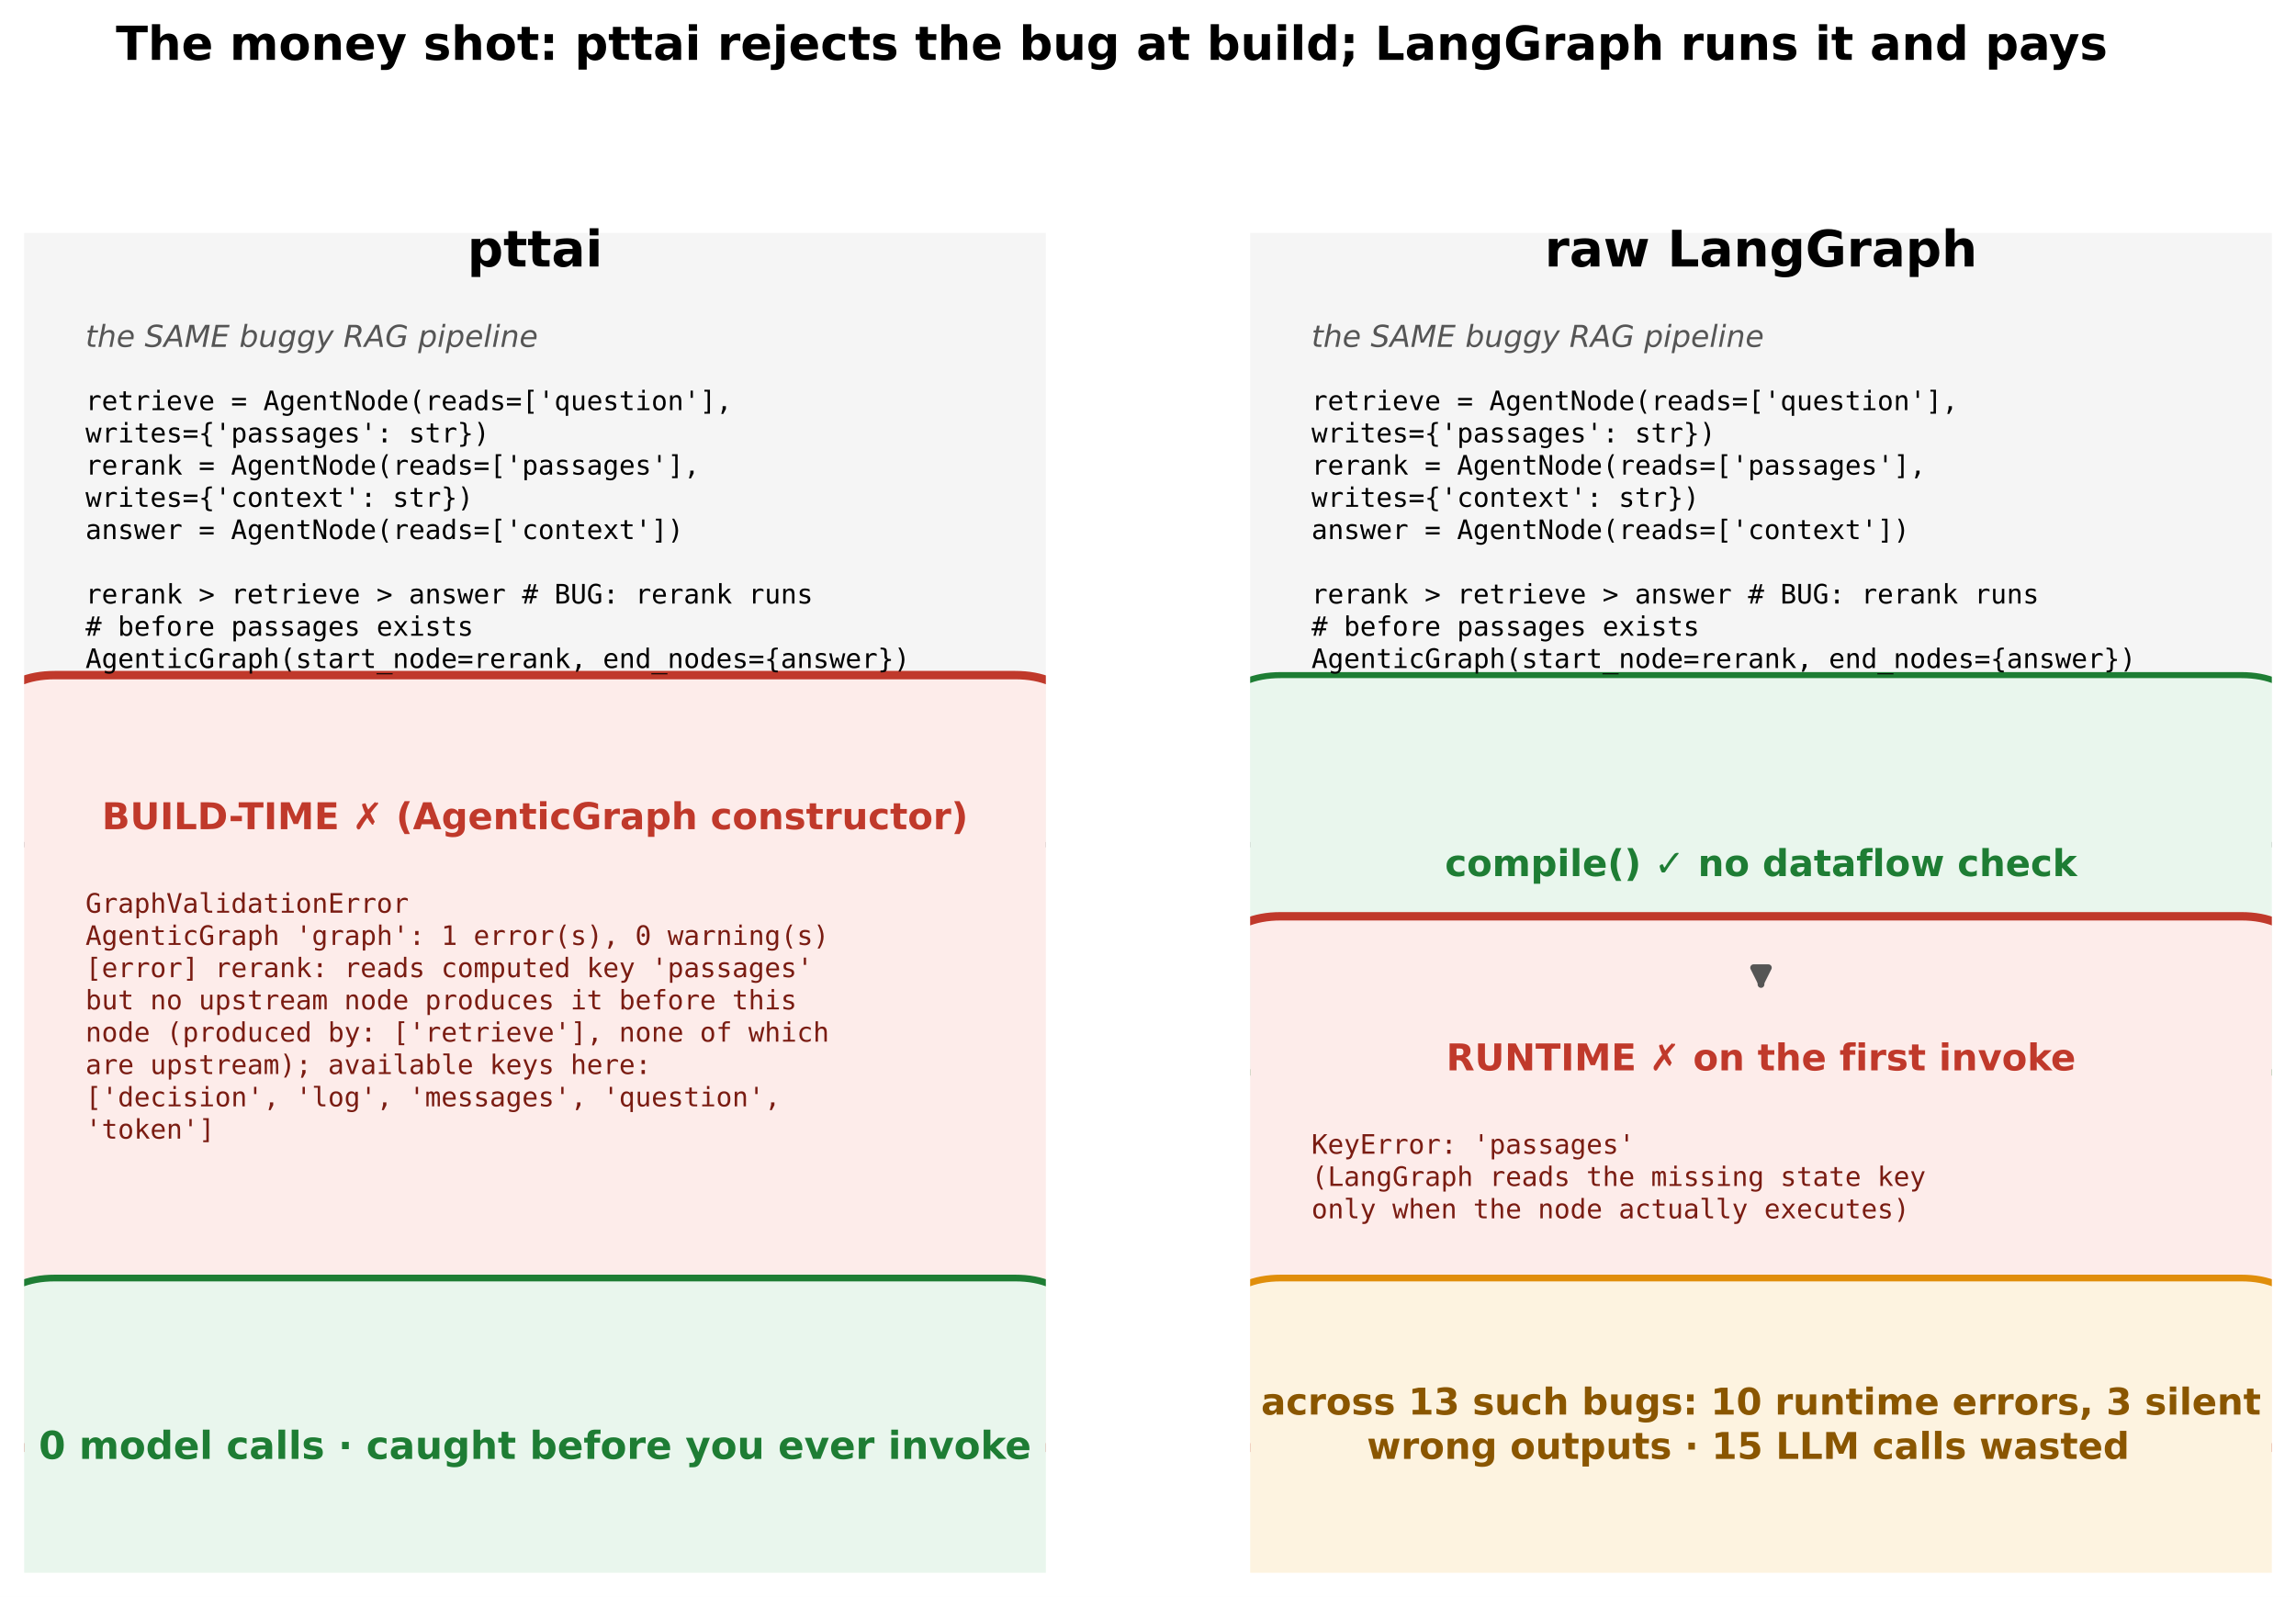
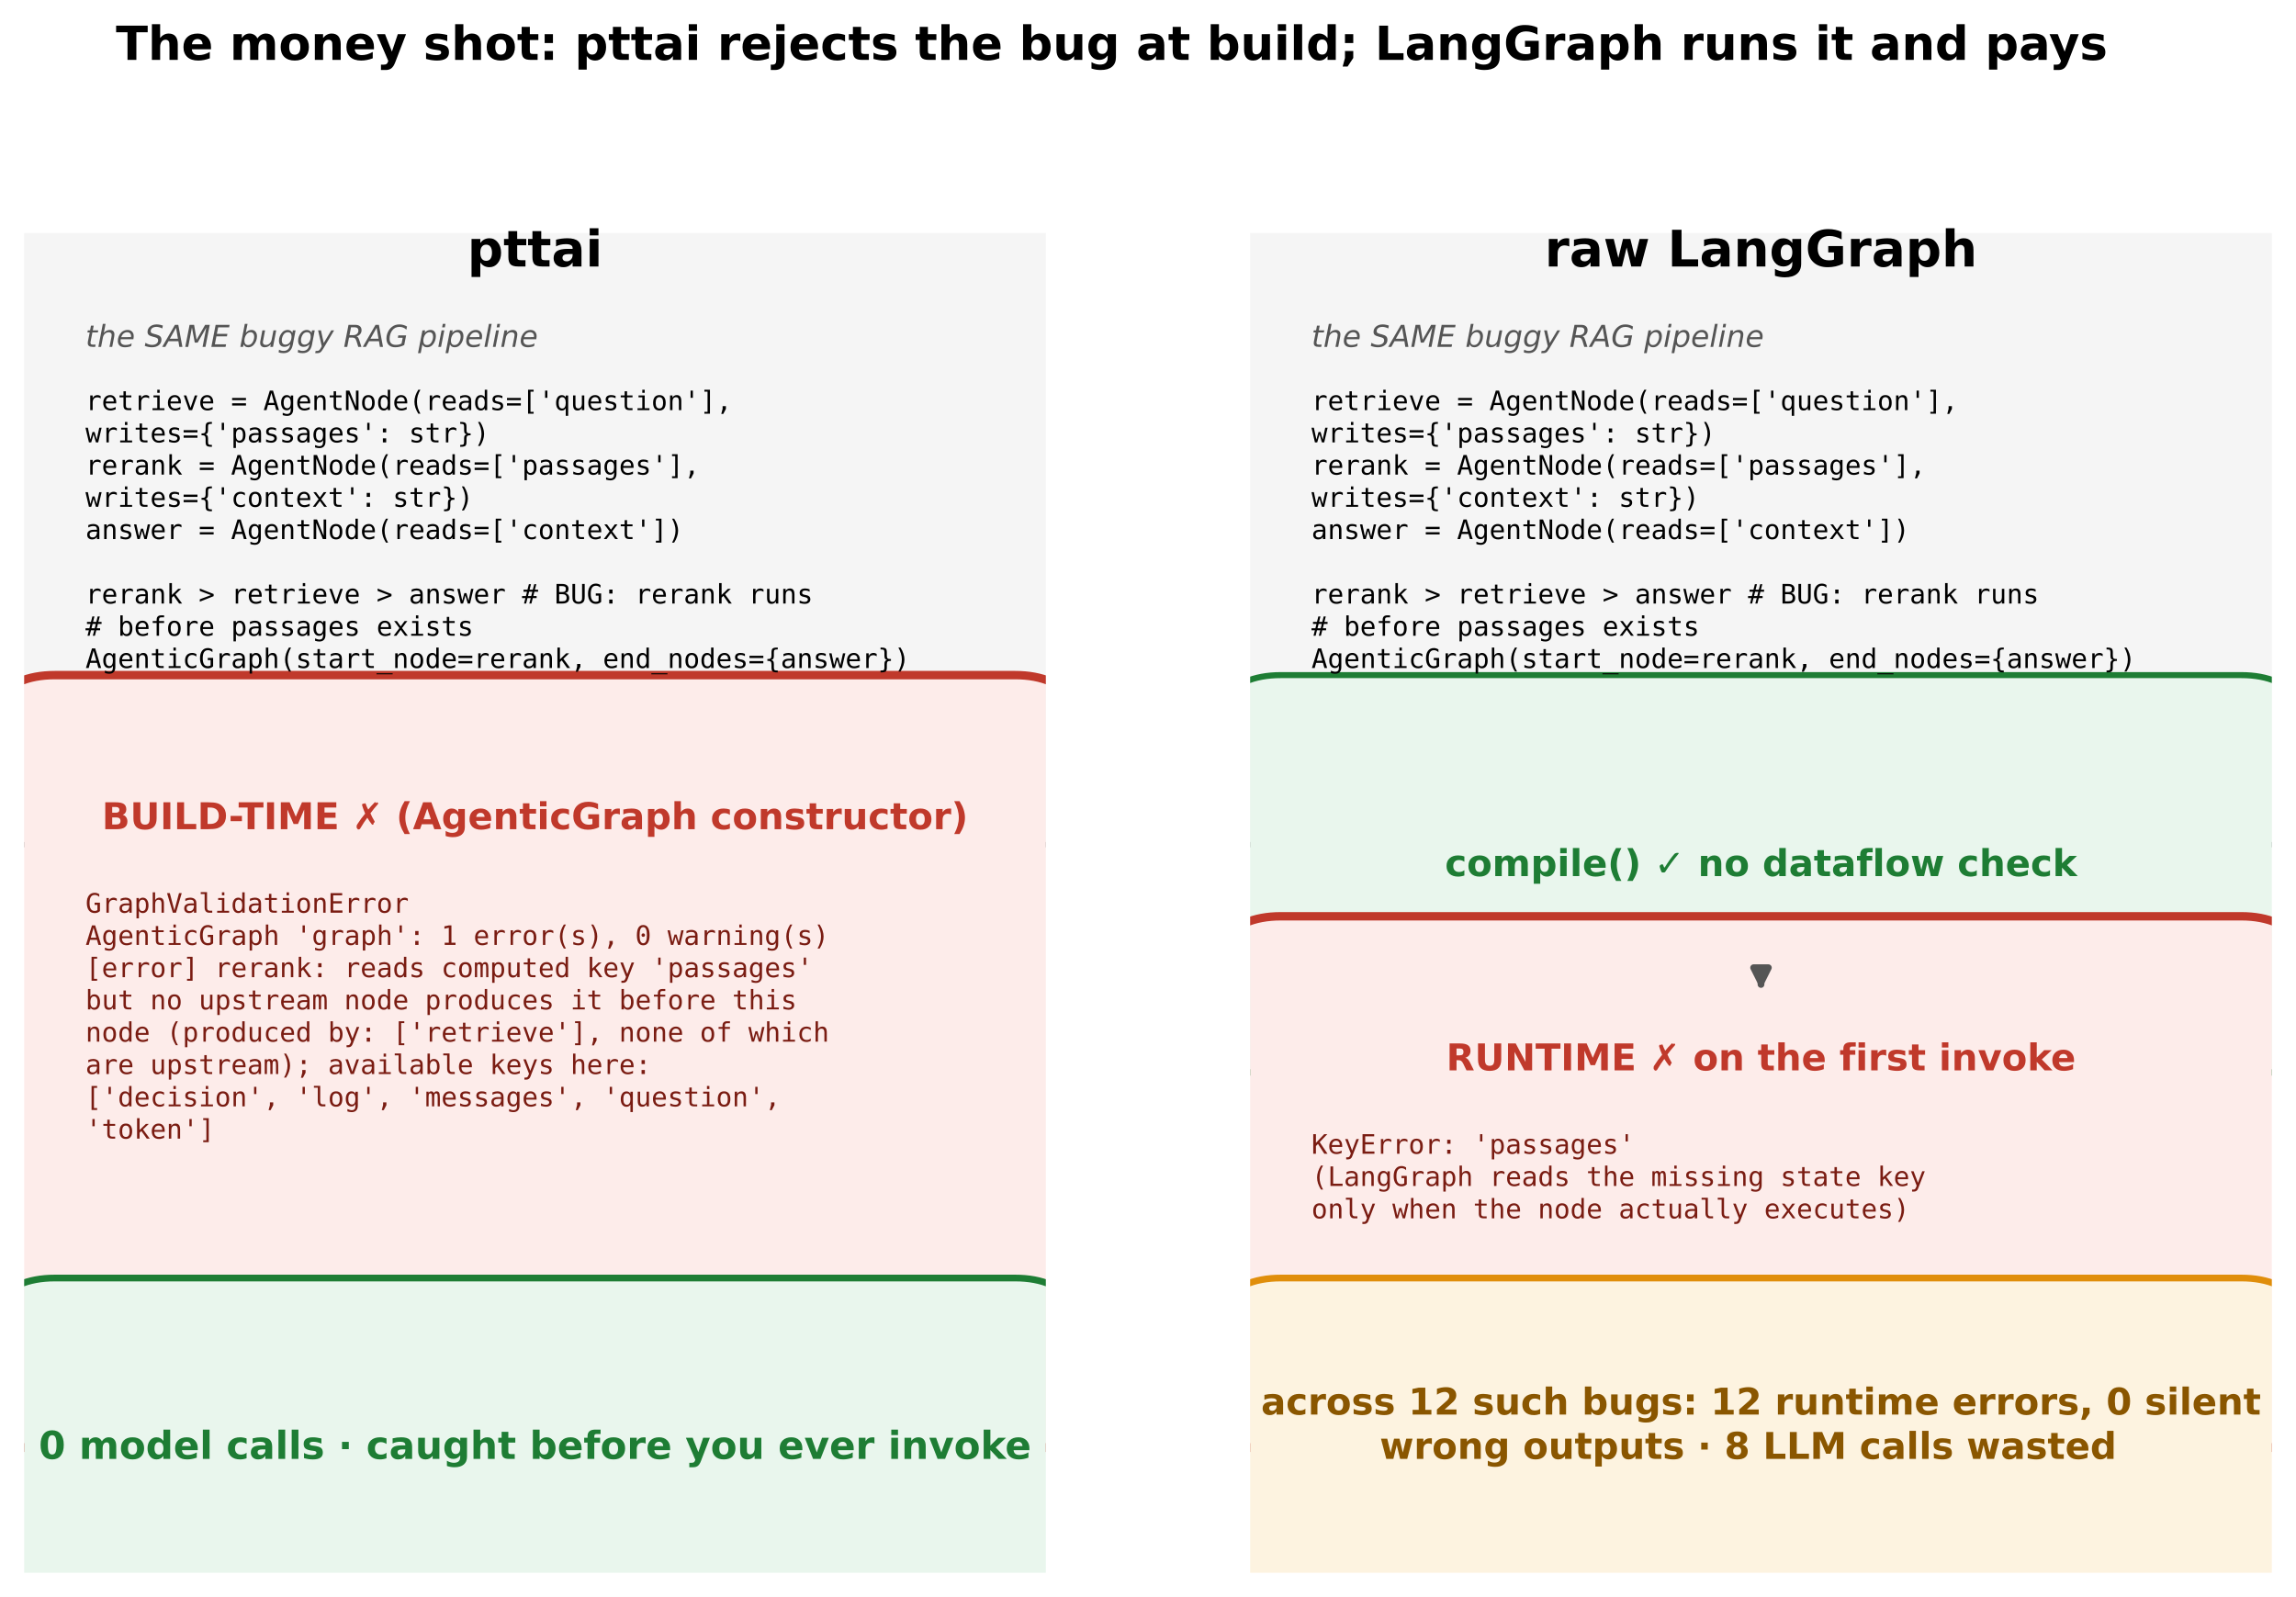
<svg xmlns="http://www.w3.org/2000/svg" width="684pt" height="475.776pt" viewBox="0 0 684 475.776" version="1.1">
  <defs>
    <style type="text/css">*{stroke-linejoin: round; stroke-linecap: butt}</style>
  </defs>
  <g id="figure_1">
    <g id="patch_1">
      <path d="M 0 475.776  L 684 475.776  L 684 0  L 0 0  z " style="fill: #ffffff" />
    </g>
    <g id="axes_1">
      <g id="patch_2">
-         <path d="M 16.331 253.025  L 302.433 253.025  Q 326.782 253.025 326.782 221.092  L 326.782 93.358  Q 326.782 61.425 302.433 61.425  L 16.331 61.425  Q -8.018 61.425 -8.018 93.358  L -8.018 221.092  Q -8.018 253.025 16.331 253.025  z " clip-path="url(#pe9015f2020)" style="fill: #f5f5f5; stroke: #888888; stroke-width: 1.5; stroke-linejoin: miter" />
+         <path d="M 16.331 253.025  L 302.433 253.025  Q 326.782 253.025 326.782 221.092  L 326.782 93.358  Q 326.782 61.425 302.433 61.425  L 16.331 61.425  Q -8.018 61.425 -8.018 93.358  L -8.018 221.092  Q -8.018 253.025 16.331 253.025  z " clip-path="url(#p8b64f43c30)" style="fill: #f5f5f5; stroke: #888888; stroke-width: 1.5; stroke-linejoin: miter" />
      </g>
      <g id="patch_3">
-         <path d="M 16.331 432.651  L 302.433 432.651  Q 326.782 432.651 326.782 400.717  L 326.782 233.067  Q 326.782 201.133 302.433 201.133  L 16.331 201.133  Q -8.018 201.133 -8.018 233.067  L -8.018 400.717  Q -8.018 432.651 16.331 432.651  z " clip-path="url(#pe9015f2020)" style="fill: #fdecea; stroke: #c0392b; stroke-width: 2.5; stroke-linejoin: miter" />
+         <path d="M 16.331 432.651  L 302.433 432.651  Q 326.782 432.651 326.782 400.717  L 326.782 233.067  Q 326.782 201.133 302.433 201.133  L 16.331 201.133  Q -8.018 201.133 -8.018 233.067  L -8.018 400.717  Q -8.018 432.651 16.331 432.651  z " clip-path="url(#p8b64f43c30)" style="fill: #fdecea; stroke: #c0392b; stroke-width: 2.5; stroke-linejoin: miter" />
      </g>
      <g id="patch_4">
-         <path d="M 16.331 488.534  L 302.433 488.534  Q 326.782 488.534 326.782 456.601  L 326.782 412.692  Q 326.782 380.759 302.433 380.759  L 16.331 380.759  Q -8.018 380.759 -8.018 412.692  L -8.018 456.601  Q -8.018 488.534 16.331 488.534  z " clip-path="url(#pe9015f2020)" style="fill: #e9f6ed; stroke: #1e7d34; stroke-width: 2; stroke-linejoin: miter" />
+         <path d="M 16.331 488.534  L 302.433 488.534  Q 326.782 488.534 326.782 456.601  L 326.782 412.692  Q 326.782 380.759 302.433 380.759  L 16.331 380.759  Q -8.018 380.759 -8.018 412.692  L -8.018 456.601  Q -8.018 488.534 16.331 488.534  z " clip-path="url(#p8b64f43c30)" style="fill: #e9f6ed; stroke: #1e7d34; stroke-width: 2; stroke-linejoin: miter" />
      </g>
      <g id="text_1">
        <text style="font-weight: 700; font-size: 15px; font-family: 'DejaVu Sans', 'Bitstream Vera Sans', 'Computer Modern Sans Serif', 'Lucida Grande', 'Verdana', 'Geneva', 'Lucid', 'Arial', 'Helvetica', 'Avant Garde', sans-serif; text-anchor: middle" x="159.382" y="79.387" transform="rotate(-0 159.3818 79.3872)">pttai</text>
      </g>
      <g id="text_2">
        <text style="font-style: italic; font-size: 9px; font-family: 'DejaVu Sans', 'Bitstream Vera Sans', 'Computer Modern Sans Serif', 'Lucida Grande', 'Verdana', 'Geneva', 'Lucid', 'Arial', 'Helvetica', 'Avant Garde', sans-serif; text-anchor: start; fill: #555555" x="25.462" y="103.337" transform="rotate(-0 25.46182 103.3373)">the SAME buggy RAG pipeline</text>
      </g>
      <g id="text_3">
        <text style="font-size: 8px; font-family: 'DejaVu Sans Mono', 'Bitstream Vera Sans Mono', 'Computer Modern Typewriter', 'Andale Mono', 'Nimbus Mono L', 'Courier New', 'Courier', 'Fixed', 'Terminal', monospace" transform="translate(25.46182 122.1919)">retrieve = AgentNode(reads=['question'],</text>
        <text style="font-size: 8px; font-family: 'DejaVu Sans Mono', 'Bitstream Vera Sans Mono', 'Computer Modern Typewriter', 'Andale Mono', 'Nimbus Mono L', 'Courier New', 'Courier', 'Fixed', 'Terminal', monospace" transform="translate(25.46182 131.794)">                     writes={'passages': str})</text>
        <text style="font-size: 8px; font-family: 'DejaVu Sans Mono', 'Bitstream Vera Sans Mono', 'Computer Modern Typewriter', 'Andale Mono', 'Nimbus Mono L', 'Courier New', 'Courier', 'Fixed', 'Terminal', monospace" transform="translate(25.46182 141.3962)">rerank   = AgentNode(reads=['passages'],</text>
        <text style="font-size: 8px; font-family: 'DejaVu Sans Mono', 'Bitstream Vera Sans Mono', 'Computer Modern Typewriter', 'Andale Mono', 'Nimbus Mono L', 'Courier New', 'Courier', 'Fixed', 'Terminal', monospace" transform="translate(25.46182 150.9984)">                     writes={'context': str})</text>
        <text style="font-size: 8px; font-family: 'DejaVu Sans Mono', 'Bitstream Vera Sans Mono', 'Computer Modern Typewriter', 'Andale Mono', 'Nimbus Mono L', 'Courier New', 'Courier', 'Fixed', 'Terminal', monospace" transform="translate(25.46182 160.6006)">answer   = AgentNode(reads=['context'])</text>
        <text style="font-size: 8px; font-family: 'DejaVu Sans Mono', 'Bitstream Vera Sans Mono', 'Computer Modern Typewriter', 'Andale Mono', 'Nimbus Mono L', 'Courier New', 'Courier', 'Fixed', 'Terminal', monospace" transform="translate(25.46182 170.2022)" />
        <text style="font-size: 8px; font-family: 'DejaVu Sans Mono', 'Bitstream Vera Sans Mono', 'Computer Modern Typewriter', 'Andale Mono', 'Nimbus Mono L', 'Courier New', 'Courier', 'Fixed', 'Terminal', monospace" transform="translate(25.46182 179.8044)">rerank &gt; retrieve &gt; answer   # BUG: rerank runs</text>
        <text style="font-size: 8px; font-family: 'DejaVu Sans Mono', 'Bitstream Vera Sans Mono', 'Computer Modern Typewriter', 'Andale Mono', 'Nimbus Mono L', 'Courier New', 'Courier', 'Fixed', 'Terminal', monospace" transform="translate(25.46182 189.4065)">                             # before passages exists</text>
        <text style="font-size: 8px; font-family: 'DejaVu Sans Mono', 'Bitstream Vera Sans Mono', 'Computer Modern Typewriter', 'Andale Mono', 'Nimbus Mono L', 'Courier New', 'Courier', 'Fixed', 'Terminal', monospace" transform="translate(25.46182 199.0087)">AgenticGraph(start_node=rerank, end_nodes={answer})</text>
      </g>
      <g id="text_4">
        <text style="font-weight: 700; font-size: 11px; font-family: 'DejaVu Sans', 'Bitstream Vera Sans', 'Computer Modern Sans Serif', 'Lucida Grande', 'Verdana', 'Geneva', 'Lucid', 'Arial', 'Helvetica', 'Avant Garde', sans-serif; text-anchor: middle; fill: #c0392b" x="159.382" y="247.038" transform="rotate(-0 159.3818 247.0378)">BUILD-TIME  ✗  (AgenticGraph constructor)</text>
      </g>
      <g id="text_5">
        <text style="font-size: 8px; font-family: 'DejaVu Sans Mono', 'Bitstream Vera Sans Mono', 'Computer Modern Typewriter', 'Andale Mono', 'Nimbus Mono L', 'Courier New', 'Courier', 'Fixed', 'Terminal', monospace; fill: #7a1c12" transform="translate(25.46182 271.9224)">GraphValidationError</text>
        <text style="font-size: 8px; font-family: 'DejaVu Sans Mono', 'Bitstream Vera Sans Mono', 'Computer Modern Typewriter', 'Andale Mono', 'Nimbus Mono L', 'Courier New', 'Courier', 'Fixed', 'Terminal', monospace; fill: #7a1c12" transform="translate(25.46182 281.5245)">AgenticGraph 'graph': 1 error(s), 0 warning(s)</text>
        <text style="font-size: 8px; font-family: 'DejaVu Sans Mono', 'Bitstream Vera Sans Mono', 'Computer Modern Typewriter', 'Andale Mono', 'Nimbus Mono L', 'Courier New', 'Courier', 'Fixed', 'Terminal', monospace; fill: #7a1c12" transform="translate(25.46182 291.1267)">  [error] rerank: reads computed key 'passages'</text>
        <text style="font-size: 8px; font-family: 'DejaVu Sans Mono', 'Bitstream Vera Sans Mono', 'Computer Modern Typewriter', 'Andale Mono', 'Nimbus Mono L', 'Courier New', 'Courier', 'Fixed', 'Terminal', monospace; fill: #7a1c12" transform="translate(25.46182 300.7289)">  but no upstream node produces it before this</text>
        <text style="font-size: 8px; font-family: 'DejaVu Sans Mono', 'Bitstream Vera Sans Mono', 'Computer Modern Typewriter', 'Andale Mono', 'Nimbus Mono L', 'Courier New', 'Courier', 'Fixed', 'Terminal', monospace; fill: #7a1c12" transform="translate(25.46182 310.3311)">  node (produced by: ['retrieve'], none of which</text>
        <text style="font-size: 8px; font-family: 'DejaVu Sans Mono', 'Bitstream Vera Sans Mono', 'Computer Modern Typewriter', 'Andale Mono', 'Nimbus Mono L', 'Courier New', 'Courier', 'Fixed', 'Terminal', monospace; fill: #7a1c12" transform="translate(25.46182 319.9758)">  are upstream); available keys here:</text>
        <text style="font-size: 8px; font-family: 'DejaVu Sans Mono', 'Bitstream Vera Sans Mono', 'Computer Modern Typewriter', 'Andale Mono', 'Nimbus Mono L', 'Courier New', 'Courier', 'Fixed', 'Terminal', monospace; fill: #7a1c12" transform="translate(25.46182 329.6205)">  ['decision', 'log', 'messages', 'question',</text>
        <text style="font-size: 8px; font-family: 'DejaVu Sans Mono', 'Bitstream Vera Sans Mono', 'Computer Modern Typewriter', 'Andale Mono', 'Nimbus Mono L', 'Courier New', 'Courier', 'Fixed', 'Terminal', monospace; fill: #7a1c12" transform="translate(25.46182 339.2227)">  'token']</text>
      </g>
      <g id="text_6">
        <text style="font-weight: 700; font-size: 11.5px; font-family: 'DejaVu Sans', 'Bitstream Vera Sans', 'Computer Modern Sans Serif', 'Lucida Grande', 'Verdana', 'Geneva', 'Lucid', 'Arial', 'Helvetica', 'Avant Garde', sans-serif; text-anchor: middle; fill: #1e7d34" x="159.382" y="434.647" transform="rotate(-0 159.3818 434.6467)">0 model calls  ·  caught before you ever invoke</text>
      </g>
    </g>
    <g id="axes_2">
      <g id="patch_5">
-         <path d="M 381.567 253.025  L 667.669 253.025  Q 692.018 253.025 692.018 221.092  L 692.018 93.358  Q 692.018 61.425 667.669 61.425  L 381.567 61.425  Q 357.218 61.425 357.218 93.358  L 357.218 221.092  Q 357.218 253.025 381.567 253.025  z " clip-path="url(#p8cc0e6451b)" style="fill: #f5f5f5; stroke: #888888; stroke-width: 1.5; stroke-linejoin: miter" />
+         <path d="M 381.567 253.025  L 667.669 253.025  Q 692.018 253.025 692.018 221.092  L 692.018 93.358  Q 692.018 61.425 667.669 61.425  L 381.567 61.425  Q 357.218 61.425 357.218 93.358  L 357.218 221.092  Q 357.218 253.025 381.567 253.025  z " clip-path="url(#p93f50db7b7)" style="fill: #f5f5f5; stroke: #888888; stroke-width: 1.5; stroke-linejoin: miter" />
      </g>
      <g id="patch_6">
-         <path d="M 381.567 320.884  L 667.669 320.884  Q 692.018 320.884 692.018 288.95  L 692.018 233.067  Q 692.018 201.133 667.669 201.133  L 381.567 201.133  Q 357.218 201.133 357.218 233.067  L 357.218 288.95  Q 357.218 320.884 381.567 320.884  z " clip-path="url(#p8cc0e6451b)" style="fill: #e9f6ed; stroke: #1e7d34; stroke-width: 1.8; stroke-linejoin: miter" />
+         <path d="M 381.567 320.884  L 667.669 320.884  Q 692.018 320.884 692.018 288.95  L 692.018 233.067  Q 692.018 201.133 667.669 201.133  L 381.567 201.133  Q 357.218 201.133 357.218 233.067  L 357.218 288.95  Q 357.218 320.884 381.567 320.884  z " clip-path="url(#p93f50db7b7)" style="fill: #e9f6ed; stroke: #1e7d34; stroke-width: 1.8; stroke-linejoin: miter" />
      </g>
      <g id="patch_7">
-         <path d="M 381.567 432.651  L 667.669 432.651  Q 692.018 432.651 692.018 400.717  L 692.018 304.917  Q 692.018 272.984 667.669 272.984  L 381.567 272.984  Q 357.218 272.984 357.218 304.917  L 357.218 400.717  Q 357.218 432.651 381.567 432.651  z " clip-path="url(#p8cc0e6451b)" style="fill: #fdecea; stroke: #c0392b; stroke-width: 2.5; stroke-linejoin: miter" />
+         <path d="M 381.567 432.651  L 667.669 432.651  Q 692.018 432.651 692.018 400.717  L 692.018 304.917  Q 692.018 272.984 667.669 272.984  L 381.567 272.984  Q 357.218 272.984 357.218 304.917  L 357.218 400.717  Q 357.218 432.651 381.567 432.651  z " clip-path="url(#p93f50db7b7)" style="fill: #fdecea; stroke: #c0392b; stroke-width: 2.5; stroke-linejoin: miter" />
      </g>
      <g id="patch_8">
-         <path d="M 381.567 488.534  L 667.669 488.534  Q 692.018 488.534 692.018 456.601  L 692.018 412.692  Q 692.018 380.759 667.669 380.759  L 381.567 380.759  Q 357.218 380.759 357.218 412.692  L 357.218 456.601  Q 357.218 488.534 381.567 488.534  z " clip-path="url(#p8cc0e6451b)" style="fill: #fdf3e0; stroke: #e08e0b; stroke-width: 2; stroke-linejoin: miter" />
+         <path d="M 381.567 488.534  L 667.669 488.534  Q 692.018 488.534 692.018 456.601  L 692.018 412.692  Q 692.018 380.759 667.669 380.759  L 381.567 380.759  Q 357.218 380.759 357.218 412.692  L 357.218 456.601  Q 357.218 488.534 381.567 488.534  z " clip-path="url(#p93f50db7b7)" style="fill: #fdf3e0; stroke: #e08e0b; stroke-width: 2; stroke-linejoin: miter" />
      </g>
      <g id="text_7">
        <text style="font-weight: 700; font-size: 15px; font-family: 'DejaVu Sans', 'Bitstream Vera Sans', 'Computer Modern Sans Serif', 'Lucida Grande', 'Verdana', 'Geneva', 'Lucid', 'Arial', 'Helvetica', 'Avant Garde', sans-serif; text-anchor: middle" x="524.618" y="79.387" transform="rotate(-0 524.6182 79.3872)">raw LangGraph</text>
      </g>
      <g id="text_8">
        <text style="font-style: italic; font-size: 9px; font-family: 'DejaVu Sans', 'Bitstream Vera Sans', 'Computer Modern Sans Serif', 'Lucida Grande', 'Verdana', 'Geneva', 'Lucid', 'Arial', 'Helvetica', 'Avant Garde', sans-serif; text-anchor: start; fill: #555555" x="390.698" y="103.337" transform="rotate(-0 390.6982 103.3373)">the SAME buggy RAG pipeline</text>
      </g>
      <g id="text_9">
        <text style="font-size: 8px; font-family: 'DejaVu Sans Mono', 'Bitstream Vera Sans Mono', 'Computer Modern Typewriter', 'Andale Mono', 'Nimbus Mono L', 'Courier New', 'Courier', 'Fixed', 'Terminal', monospace" transform="translate(390.6982 122.1919)">retrieve = AgentNode(reads=['question'],</text>
        <text style="font-size: 8px; font-family: 'DejaVu Sans Mono', 'Bitstream Vera Sans Mono', 'Computer Modern Typewriter', 'Andale Mono', 'Nimbus Mono L', 'Courier New', 'Courier', 'Fixed', 'Terminal', monospace" transform="translate(390.6982 131.794)">                     writes={'passages': str})</text>
        <text style="font-size: 8px; font-family: 'DejaVu Sans Mono', 'Bitstream Vera Sans Mono', 'Computer Modern Typewriter', 'Andale Mono', 'Nimbus Mono L', 'Courier New', 'Courier', 'Fixed', 'Terminal', monospace" transform="translate(390.6982 141.3962)">rerank   = AgentNode(reads=['passages'],</text>
        <text style="font-size: 8px; font-family: 'DejaVu Sans Mono', 'Bitstream Vera Sans Mono', 'Computer Modern Typewriter', 'Andale Mono', 'Nimbus Mono L', 'Courier New', 'Courier', 'Fixed', 'Terminal', monospace" transform="translate(390.6982 150.9984)">                     writes={'context': str})</text>
        <text style="font-size: 8px; font-family: 'DejaVu Sans Mono', 'Bitstream Vera Sans Mono', 'Computer Modern Typewriter', 'Andale Mono', 'Nimbus Mono L', 'Courier New', 'Courier', 'Fixed', 'Terminal', monospace" transform="translate(390.6982 160.6006)">answer   = AgentNode(reads=['context'])</text>
        <text style="font-size: 8px; font-family: 'DejaVu Sans Mono', 'Bitstream Vera Sans Mono', 'Computer Modern Typewriter', 'Andale Mono', 'Nimbus Mono L', 'Courier New', 'Courier', 'Fixed', 'Terminal', monospace" transform="translate(390.6982 170.2022)" />
        <text style="font-size: 8px; font-family: 'DejaVu Sans Mono', 'Bitstream Vera Sans Mono', 'Computer Modern Typewriter', 'Andale Mono', 'Nimbus Mono L', 'Courier New', 'Courier', 'Fixed', 'Terminal', monospace" transform="translate(390.6982 179.8044)">rerank &gt; retrieve &gt; answer   # BUG: rerank runs</text>
        <text style="font-size: 8px; font-family: 'DejaVu Sans Mono', 'Bitstream Vera Sans Mono', 'Computer Modern Typewriter', 'Andale Mono', 'Nimbus Mono L', 'Courier New', 'Courier', 'Fixed', 'Terminal', monospace" transform="translate(390.6982 189.4065)">                             # before passages exists</text>
        <text style="font-size: 8px; font-family: 'DejaVu Sans Mono', 'Bitstream Vera Sans Mono', 'Computer Modern Typewriter', 'Andale Mono', 'Nimbus Mono L', 'Courier New', 'Courier', 'Fixed', 'Terminal', monospace" transform="translate(390.6982 199.0087)">AgenticGraph(start_node=rerank, end_nodes={answer})</text>
      </g>
      <g id="text_10">
        <text style="font-weight: 700; font-size: 11px; font-family: 'DejaVu Sans', 'Bitstream Vera Sans', 'Computer Modern Sans Serif', 'Lucida Grande', 'Verdana', 'Geneva', 'Lucid', 'Arial', 'Helvetica', 'Avant Garde', sans-serif; text-anchor: middle; fill: #1e7d34" x="524.618" y="261.009" transform="rotate(-0 524.6182 261.0086)">compile()  ✓  no dataflow check</text>
      </g>
      <g id="patch_9">
        <path d="M 524.618 292.949  Q 524.618 293.943 524.618 292.701  " style="fill: none; stroke: #555555; stroke-width: 2; stroke-linecap: round" />
        <path d="M 526.818 288.301  L 524.618 292.701  L 522.418 288.301  z " style="fill: #555555; stroke: #555555; stroke-width: 2; stroke-linecap: round" />
      </g>
      <g id="text_11">
        <text style="font-weight: 700; font-size: 11px; font-family: 'DejaVu Sans', 'Bitstream Vera Sans', 'Computer Modern Sans Serif', 'Lucida Grande', 'Verdana', 'Geneva', 'Lucid', 'Arial', 'Helvetica', 'Avant Garde', sans-serif; text-anchor: middle; fill: #c0392b" x="524.618" y="318.888" transform="rotate(-0 524.6182 318.888)">RUNTIME  ✗  on the first invoke</text>
      </g>
      <g id="text_12">
        <text style="font-size: 8px; font-family: 'DejaVu Sans Mono', 'Bitstream Vera Sans Mono', 'Computer Modern Typewriter', 'Andale Mono', 'Nimbus Mono L', 'Courier New', 'Courier', 'Fixed', 'Terminal', monospace; fill: #7a1c12" transform="translate(390.6982 343.7295)">KeyError: 'passages'</text>
        <text style="font-size: 8px; font-family: 'DejaVu Sans Mono', 'Bitstream Vera Sans Mono', 'Computer Modern Typewriter', 'Andale Mono', 'Nimbus Mono L', 'Courier New', 'Courier', 'Fixed', 'Terminal', monospace; fill: #7a1c12" transform="translate(390.6982 353.3317)">  (LangGraph reads the missing state key</text>
        <text style="font-size: 8px; font-family: 'DejaVu Sans Mono', 'Bitstream Vera Sans Mono', 'Computer Modern Typewriter', 'Andale Mono', 'Nimbus Mono L', 'Courier New', 'Courier', 'Fixed', 'Terminal', monospace; fill: #7a1c12" transform="translate(390.6982 362.9763)">   only when the node actually executes)</text>
      </g>
      <g id="text_13">
-         <text style="font-weight: 700; font-size: 11px; font-family: 'DejaVu Sans', 'Bitstream Vera Sans', 'Computer Modern Sans Serif', 'Lucida Grande', 'Verdana', 'Geneva', 'Lucid', 'Arial', 'Helvetica', 'Avant Garde', sans-serif; fill: #8a5600" transform="translate(375.6851 421.4437)">across 13 such bugs: 10 runtime errors, 3 silent</text>
-         <text style="font-weight: 700; font-size: 11px; font-family: 'DejaVu Sans', 'Bitstream Vera Sans', 'Computer Modern Sans Serif', 'Lucida Grande', 'Verdana', 'Geneva', 'Lucid', 'Arial', 'Helvetica', 'Avant Garde', sans-serif; fill: #8a5600" transform="translate(407.1949 434.6467)">wrong outputs  ·  15 LLM calls wasted</text>
+         <text style="font-weight: 700; font-size: 11px; font-family: 'DejaVu Sans', 'Bitstream Vera Sans', 'Computer Modern Sans Serif', 'Lucida Grande', 'Verdana', 'Geneva', 'Lucid', 'Arial', 'Helvetica', 'Avant Garde', sans-serif; fill: #8a5600" transform="translate(375.6851 421.4437)">across 12 such bugs: 12 runtime errors, 0 silent</text>
+         <text style="font-weight: 700; font-size: 11px; font-family: 'DejaVu Sans', 'Bitstream Vera Sans', 'Computer Modern Sans Serif', 'Lucida Grande', 'Verdana', 'Geneva', 'Lucid', 'Arial', 'Helvetica', 'Avant Garde', sans-serif; fill: #8a5600" transform="translate(411.0217 434.6467)">wrong outputs  ·  8 LLM calls wasted</text>
      </g>
    </g>
    <g id="text_14">
      <text style="font-weight: 700; font-size: 14px; font-family: 'DejaVu Sans', 'Bitstream Vera Sans', 'Computer Modern Sans Serif', 'Lucida Grande', 'Verdana', 'Geneva', 'Lucid', 'Arial', 'Helvetica', 'Avant Garde', sans-serif; text-anchor: middle" x="331.2" y="17.838" transform="rotate(-0 331.2 17.83781)">The money shot: pttai rejects the bug at build; LangGraph runs it and pays</text>
    </g>
  </g>
  <defs>
-     <clipPath id="pe9015f2020">
+     <clipPath id="p8b64f43c30">
      <rect x="7.2" y="69.408" width="304.364" height="399.168" />
    </clipPath>
-     <clipPath id="p8cc0e6451b">
+     <clipPath id="p93f50db7b7">
      <rect x="372.436" y="69.408" width="304.364" height="399.168" />
    </clipPath>
  </defs>
</svg>
